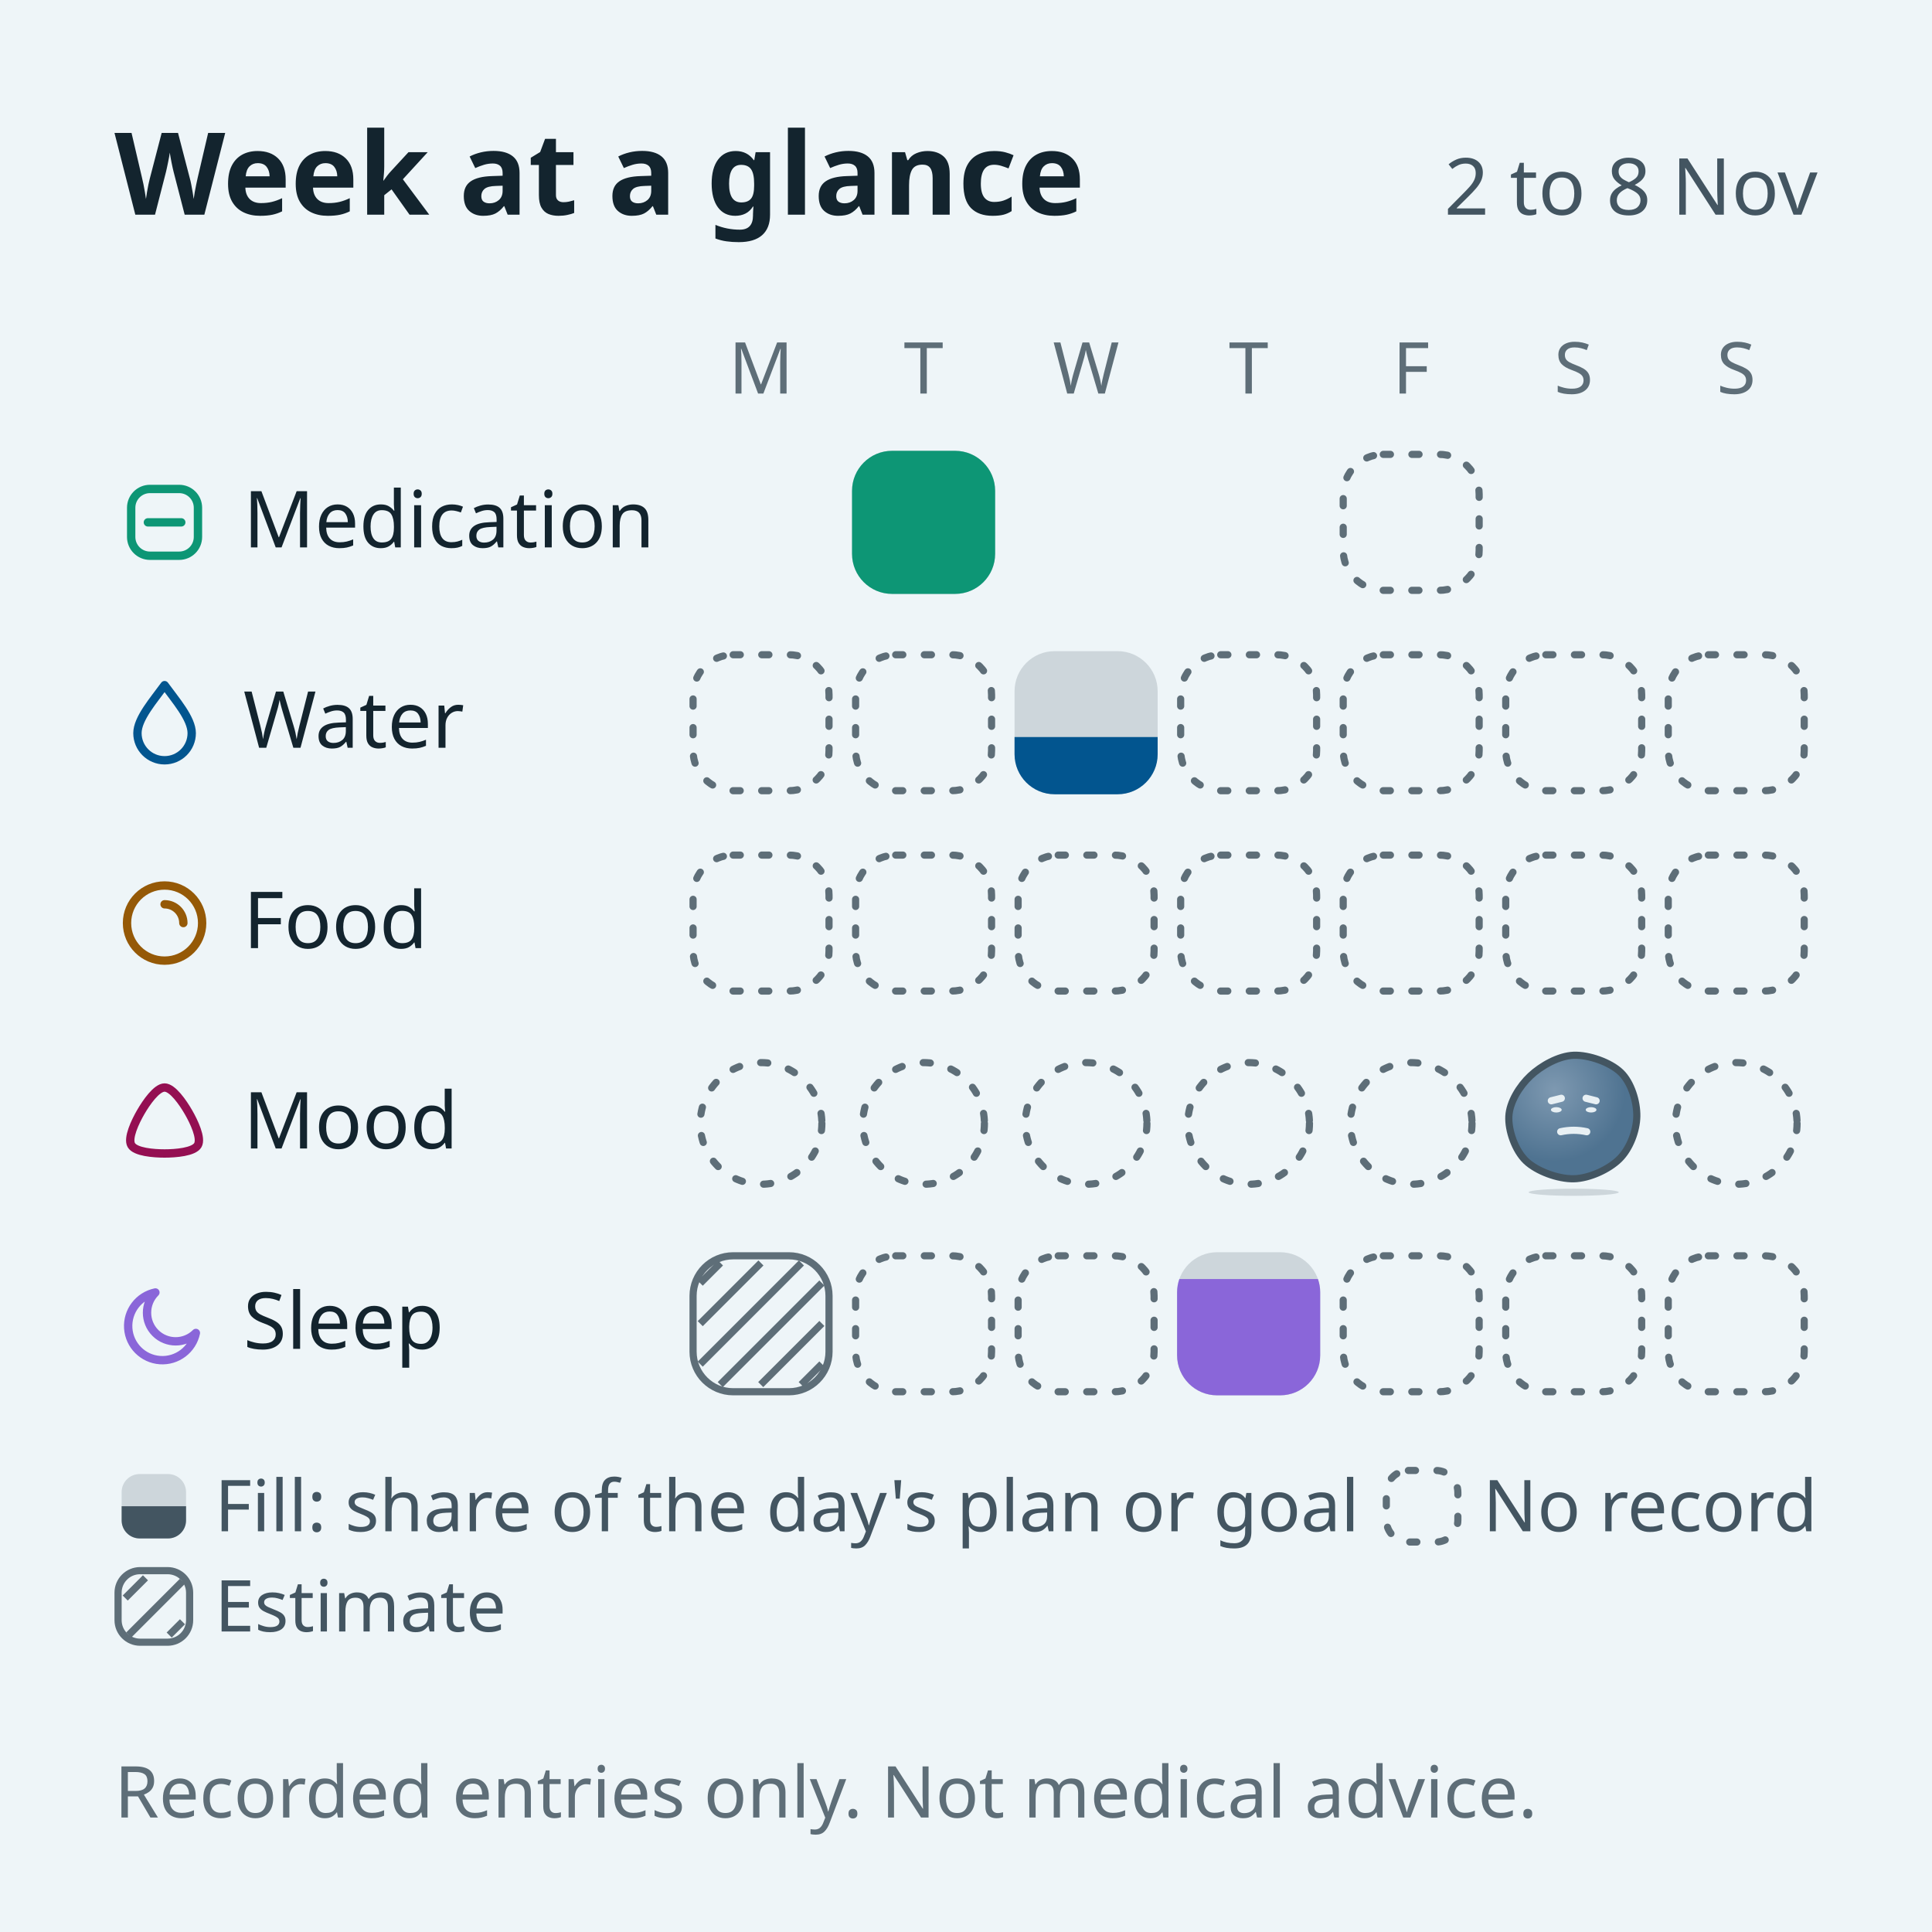
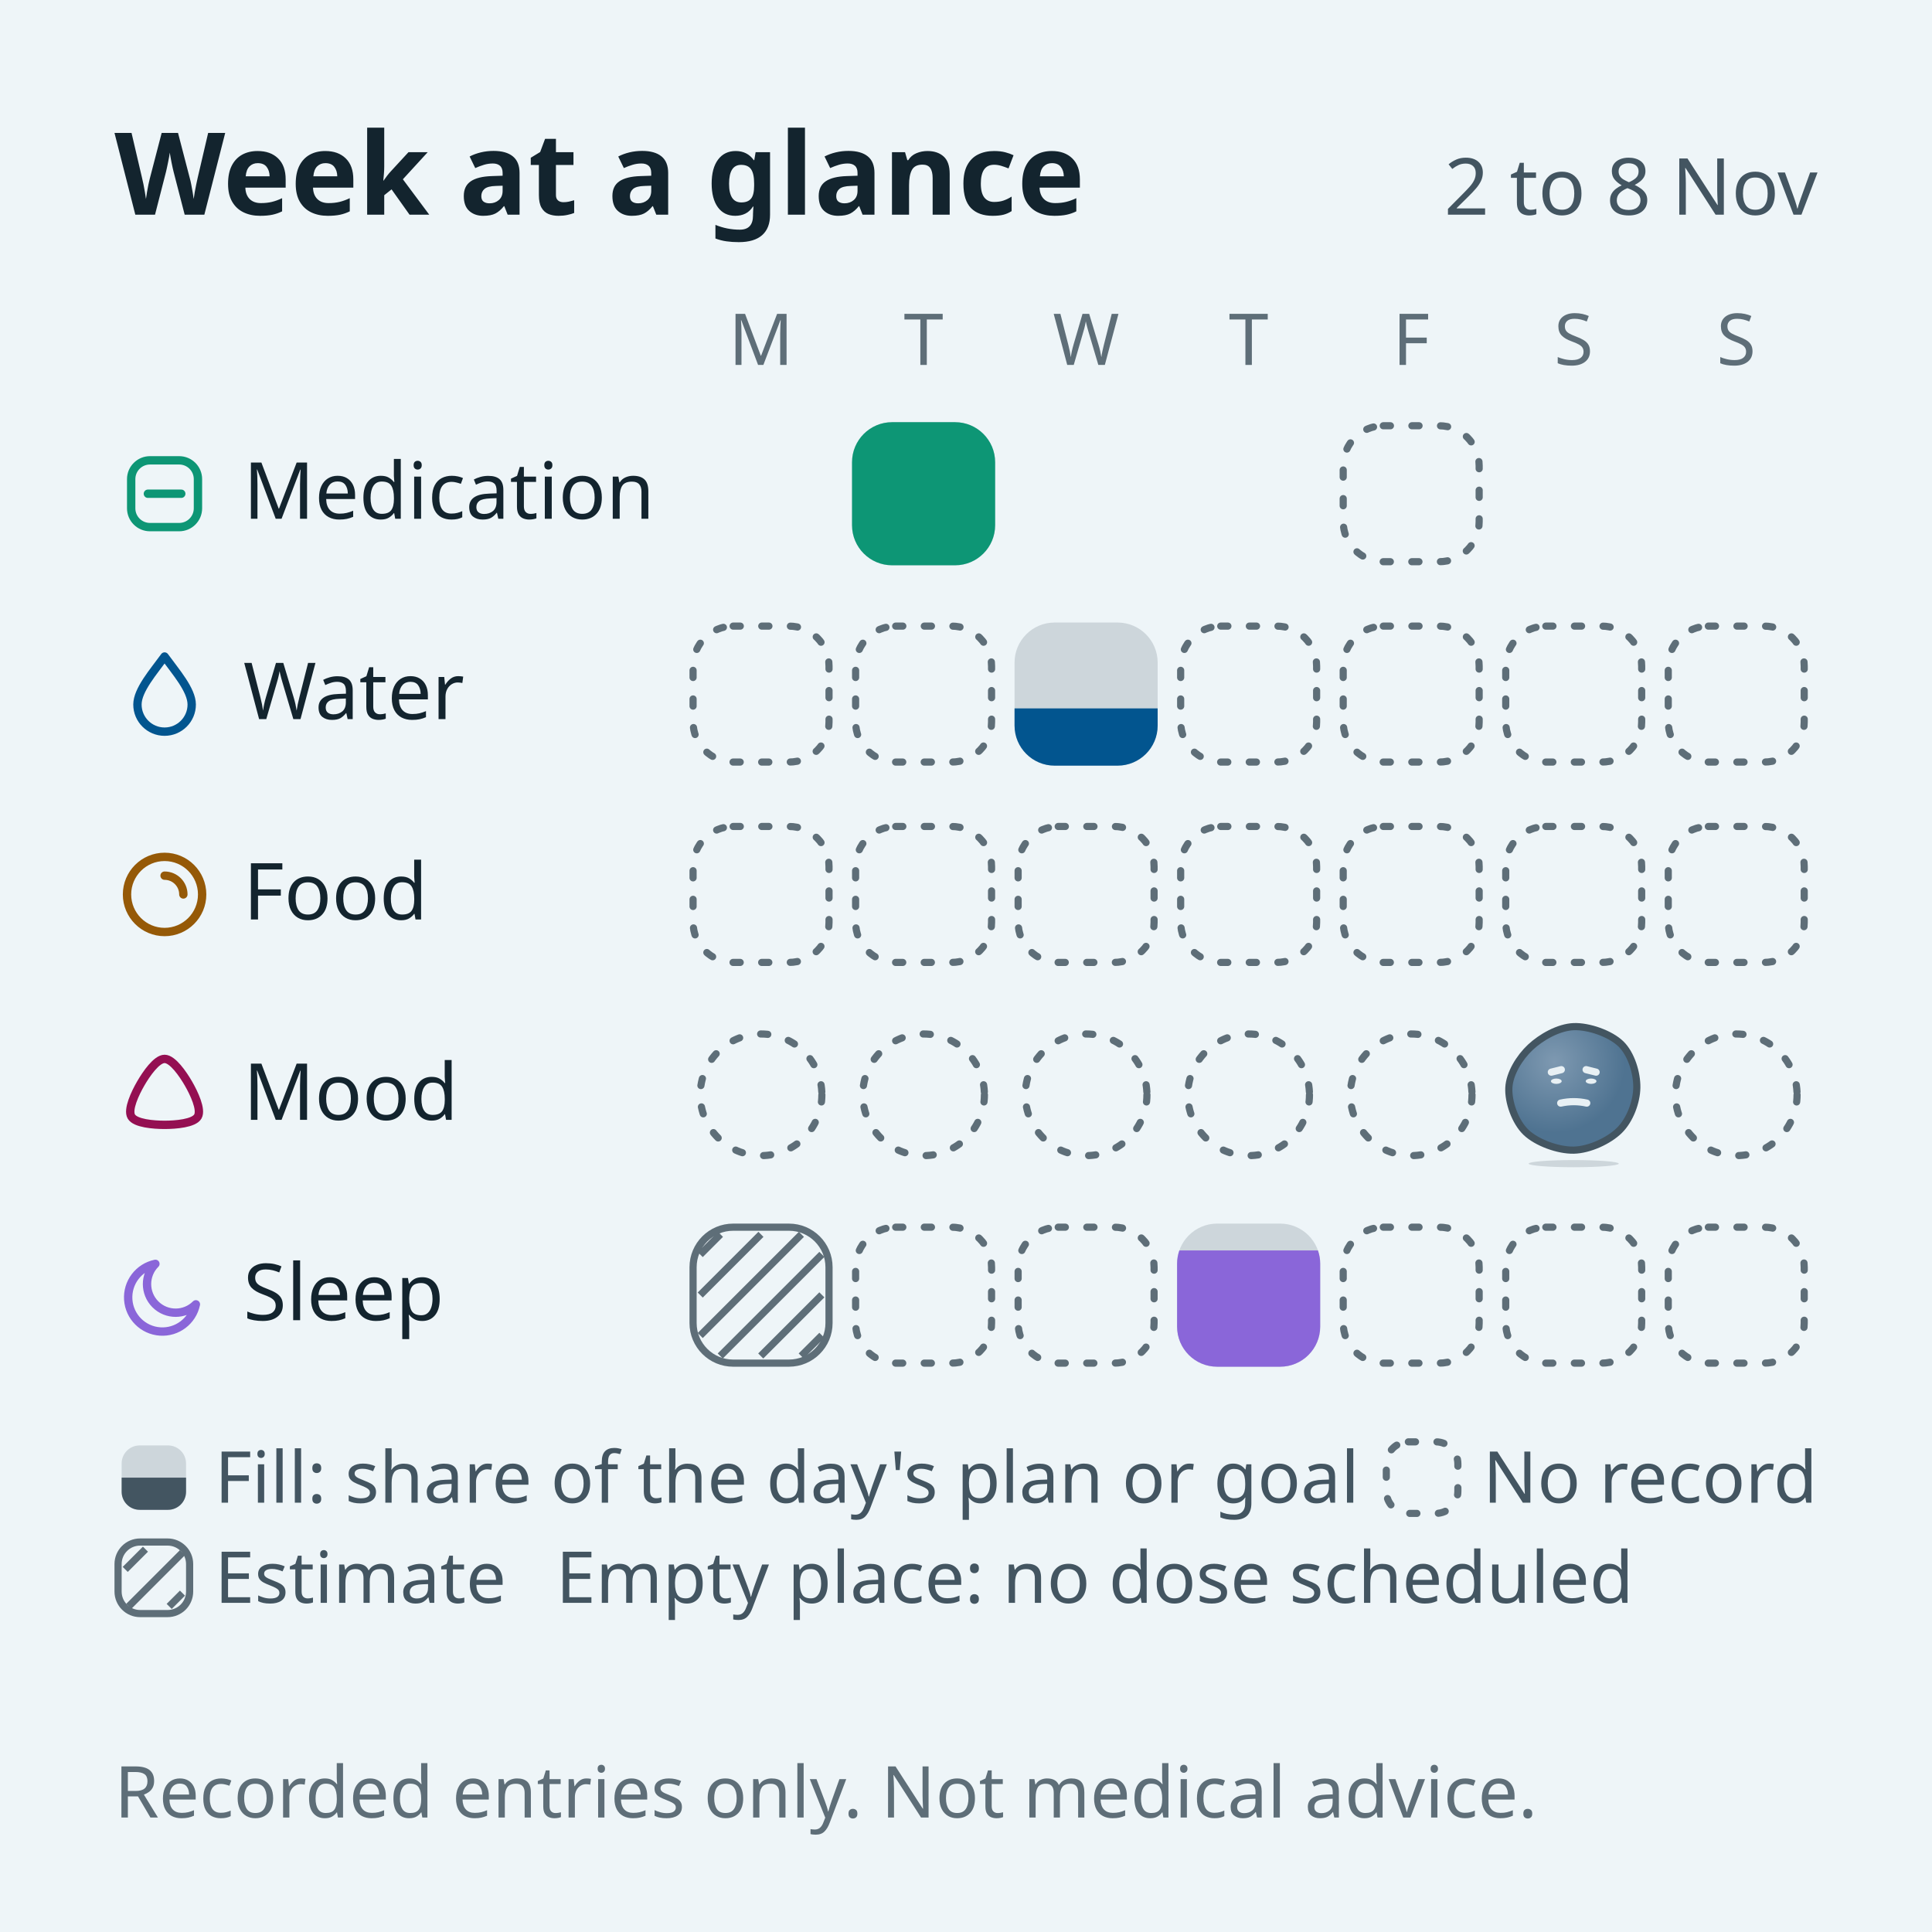
<svg xmlns="http://www.w3.org/2000/svg" width="1080" height="1080" viewBox="0 0 1080 1080">
  <defs>
-     <radialGradient id="g1" gradientUnits="userSpaceOnUse" cx="868.91" cy="609.6" r="39.6">
+     <radialGradient id="g1" gradientUnits="userSpaceOnUse" cx="868.91" cy="593.6" r="39.6">
      <stop offset="0" stop-color="#7e99b1" />
      <stop offset="1" stop-color="#4f7391" />
    </radialGradient>
  </defs>
  <rect width="1080" height="1080" fill="#eef5f8" />
  <text x="64" y="120" font-family="Geologica" font-weight="600" font-size="64" fill="#13242e">Week at a glance</text>
  <text x="1016" y="120" font-family="IBM Plex Sans" font-weight="500" font-size="44" fill="#435561" text-anchor="end">2 to 8 Nov</text>
-   <text x="425.43" y="220" font-family="IBM Plex Sans" font-weight="500" font-size="40" fill="#5e6e78" text-anchor="middle">M</text>
-   <text x="516.29" y="220" font-family="IBM Plex Sans" font-weight="500" font-size="40" fill="#5e6e78" text-anchor="middle">T</text>
-   <text x="607.14" y="220" font-family="IBM Plex Sans" font-weight="500" font-size="40" fill="#5e6e78" text-anchor="middle">W</text>
-   <text x="698" y="220" font-family="IBM Plex Sans" font-weight="500" font-size="40" fill="#5e6e78" text-anchor="middle">T</text>
-   <text x="788.86" y="220" font-family="IBM Plex Sans" font-weight="500" font-size="40" fill="#5e6e78" text-anchor="middle">F</text>
-   <text x="879.71" y="220" font-family="IBM Plex Sans" font-weight="500" font-size="40" fill="#5e6e78" text-anchor="middle">S</text>
-   <text x="970.57" y="220" font-family="IBM Plex Sans" font-weight="500" font-size="40" fill="#5e6e78" text-anchor="middle">S</text>
+   <text x="425.43" y="204" font-family="IBM Plex Sans" font-weight="500" font-size="40" fill="#5e6e78" text-anchor="middle">M</text>
+   <text x="516.29" y="204" font-family="IBM Plex Sans" font-weight="500" font-size="40" fill="#5e6e78" text-anchor="middle">T</text>
+   <text x="607.14" y="204" font-family="IBM Plex Sans" font-weight="500" font-size="40" fill="#5e6e78" text-anchor="middle">W</text>
+   <text x="698" y="204" font-family="IBM Plex Sans" font-weight="500" font-size="40" fill="#5e6e78" text-anchor="middle">T</text>
+   <text x="788.86" y="204" font-family="IBM Plex Sans" font-weight="500" font-size="40" fill="#5e6e78" text-anchor="middle">F</text>
+   <text x="879.71" y="204" font-family="IBM Plex Sans" font-weight="500" font-size="40" fill="#5e6e78" text-anchor="middle">S</text>
+   <text x="970.57" y="204" font-family="IBM Plex Sans" font-weight="500" font-size="40" fill="#5e6e78" text-anchor="middle">S</text>
  <g>
-     <rect x="73.33" y="273.33" width="37.33" height="37.33" rx="10.5" fill="none" stroke="#0d9675" stroke-width="4.67" stroke-linecap="round" stroke-linejoin="round" />
-     <line x1="82.67" y1="292" x2="101.33" y2="292" stroke="#0d9675" stroke-width="4.67" stroke-linecap="round" stroke-linejoin="round" />
+     <rect x="73.33" y="257.33" width="37.33" height="37.33" rx="10.5" fill="none" stroke="#0d9675" stroke-width="4.67" stroke-linecap="round" stroke-linejoin="round" />
+     <line x1="82.67" y1="276" x2="101.33" y2="276" stroke="#0d9675" stroke-width="4.67" stroke-linecap="round" stroke-linejoin="round" />
  </g>
-   <text x="136" y="306" font-family="IBM Plex Sans" font-weight="500" font-size="44" fill="#13242e">Medication</text>
+   <text x="136" y="290" font-family="IBM Plex Sans" font-weight="500" font-size="44" fill="#13242e">Medication</text>
  <g>
-     <rect x="476.29" y="252" width="80" height="80" rx="22.4" fill="#cdd6db" />
-     <path d="M498.69 252 L533.89 252 A22.4 22.4 0 0 1 556.29 274.4 L556.29 309.6 A22.4 22.4 0 0 1 533.89 332 L498.69 332 A22.4 22.4 0 0 1 476.29 309.6 L476.29 274.4 A22.4 22.4 0 0 1 498.69 252 Z" fill="#0d9675" />
+     <rect x="476.29" y="236" width="80" height="80" rx="22.4" fill="#cdd6db" />
+     <path d="M498.69 236 L533.89 236 A22.4 22.4 0 0 1 556.29 258.4 L556.29 293.6 A22.4 22.4 0 0 1 533.89 316 L498.69 316 A22.4 22.4 0 0 1 476.29 293.6 L476.29 258.4 A22.4 22.4 0 0 1 498.69 236 Z" fill="#0d9675" />
  </g>
  <g>
-     <rect x="750.86" y="254" width="76" height="76" rx="22.4" fill="none" stroke="#5e6e78" stroke-width="4" stroke-linecap="round" stroke-linejoin="round" stroke-dasharray="4 12" />
+     <rect x="750.86" y="238" width="76" height="76" rx="22.4" fill="none" stroke="#5e6e78" stroke-width="4" stroke-linecap="round" stroke-linejoin="round" stroke-dasharray="4 12" />
  </g>
  <g>
-     <path d="M92 383 C85.93 391.4 76.83 401.67 76.83 409.83 A15.17 15.17 0 0 0 107.17 409.83 C107.17 401.67 98.07 391.4 92 383 Z" fill="none" stroke="#02558f" stroke-width="4.67" stroke-linecap="round" stroke-linejoin="round" />
+     <path d="M92 367 C85.93 375.4 76.83 385.67 76.83 393.83 A15.17 15.17 0 0 0 107.17 393.83 C107.17 385.67 98.07 375.4 92 367 Z" fill="none" stroke="#02558f" stroke-width="4.67" stroke-linecap="round" stroke-linejoin="round" />
  </g>
-   <text x="136" y="418" font-family="IBM Plex Sans" font-weight="500" font-size="44" fill="#13242e">Water</text>
+   <text x="136" y="402" font-family="IBM Plex Sans" font-weight="500" font-size="44" fill="#13242e">Water</text>
  <g>
-     <rect x="387.43" y="366" width="76" height="76" rx="22.4" fill="none" stroke="#5e6e78" stroke-width="4" stroke-linecap="round" stroke-linejoin="round" stroke-dasharray="4 12" />
+     <rect x="387.43" y="350" width="76" height="76" rx="22.4" fill="none" stroke="#5e6e78" stroke-width="4" stroke-linecap="round" stroke-linejoin="round" stroke-dasharray="4 12" />
  </g>
  <g>
-     <rect x="478.29" y="366" width="76" height="76" rx="22.4" fill="none" stroke="#5e6e78" stroke-width="4" stroke-linecap="round" stroke-linejoin="round" stroke-dasharray="4 12" />
+     <rect x="478.29" y="350" width="76" height="76" rx="22.4" fill="none" stroke="#5e6e78" stroke-width="4" stroke-linecap="round" stroke-linejoin="round" stroke-dasharray="4 12" />
  </g>
  <g>
-     <rect x="567.14" y="364" width="80" height="80" rx="22.4" fill="#cdd6db" />
-     <path d="M567.14 412 L647.14 412 L647.14 421.6 A22.4 22.4 0 0 1 624.74 444 L589.54 444 A22.4 22.4 0 0 1 567.14 421.6 Z" fill="#02558f" />
+     <rect x="567.14" y="348" width="80" height="80" rx="22.4" fill="#cdd6db" />
+     <path d="M567.14 396 L647.14 396 L647.14 405.6 A22.4 22.4 0 0 1 624.74 428 L589.54 428 A22.4 22.4 0 0 1 567.14 405.6 Z" fill="#02558f" />
  </g>
  <g>
-     <rect x="660" y="366" width="76" height="76" rx="22.4" fill="none" stroke="#5e6e78" stroke-width="4" stroke-linecap="round" stroke-linejoin="round" stroke-dasharray="4 12" />
+     <rect x="660" y="350" width="76" height="76" rx="22.4" fill="none" stroke="#5e6e78" stroke-width="4" stroke-linecap="round" stroke-linejoin="round" stroke-dasharray="4 12" />
  </g>
  <g>
-     <rect x="750.86" y="366" width="76" height="76" rx="22.4" fill="none" stroke="#5e6e78" stroke-width="4" stroke-linecap="round" stroke-linejoin="round" stroke-dasharray="4 12" />
+     <rect x="750.86" y="350" width="76" height="76" rx="22.4" fill="none" stroke="#5e6e78" stroke-width="4" stroke-linecap="round" stroke-linejoin="round" stroke-dasharray="4 12" />
  </g>
  <g>
-     <rect x="841.71" y="366" width="76" height="76" rx="22.4" fill="none" stroke="#5e6e78" stroke-width="4" stroke-linecap="round" stroke-linejoin="round" stroke-dasharray="4 12" />
+     <rect x="841.71" y="350" width="76" height="76" rx="22.4" fill="none" stroke="#5e6e78" stroke-width="4" stroke-linecap="round" stroke-linejoin="round" stroke-dasharray="4 12" />
  </g>
  <g>
-     <rect x="932.57" y="366" width="76" height="76" rx="22.4" fill="none" stroke="#5e6e78" stroke-width="4" stroke-linecap="round" stroke-linejoin="round" stroke-dasharray="4 12" />
+     <rect x="932.57" y="350" width="76" height="76" rx="22.4" fill="none" stroke="#5e6e78" stroke-width="4" stroke-linecap="round" stroke-linejoin="round" stroke-dasharray="4 12" />
  </g>
  <g>
-     <circle cx="92" cy="516" r="21" fill="none" stroke="#955907" stroke-width="4.67" stroke-linecap="round" stroke-linejoin="round" />
-     <path d="M92 505.5 A10.5 10.5 0 0 1 102.5 516" fill="none" stroke="#955907" stroke-width="4.67" stroke-linecap="round" stroke-linejoin="round" />
+     <circle cx="92" cy="500" r="21" fill="none" stroke="#955907" stroke-width="4.67" stroke-linecap="round" stroke-linejoin="round" />
+     <path d="M92 489.5 A10.5 10.5 0 0 1 102.5 500" fill="none" stroke="#955907" stroke-width="4.67" stroke-linecap="round" stroke-linejoin="round" />
  </g>
-   <text x="136" y="530" font-family="IBM Plex Sans" font-weight="500" font-size="44" fill="#13242e">Food</text>
+   <text x="136" y="514" font-family="IBM Plex Sans" font-weight="500" font-size="44" fill="#13242e">Food</text>
  <g>
-     <rect x="387.43" y="478" width="76" height="76" rx="22.4" fill="none" stroke="#5e6e78" stroke-width="4" stroke-linecap="round" stroke-linejoin="round" stroke-dasharray="4 12" />
+     <rect x="387.43" y="462" width="76" height="76" rx="22.4" fill="none" stroke="#5e6e78" stroke-width="4" stroke-linecap="round" stroke-linejoin="round" stroke-dasharray="4 12" />
  </g>
  <g>
-     <rect x="478.29" y="478" width="76" height="76" rx="22.4" fill="none" stroke="#5e6e78" stroke-width="4" stroke-linecap="round" stroke-linejoin="round" stroke-dasharray="4 12" />
+     <rect x="478.29" y="462" width="76" height="76" rx="22.4" fill="none" stroke="#5e6e78" stroke-width="4" stroke-linecap="round" stroke-linejoin="round" stroke-dasharray="4 12" />
  </g>
  <g>
-     <rect x="569.14" y="478" width="76" height="76" rx="22.4" fill="none" stroke="#5e6e78" stroke-width="4" stroke-linecap="round" stroke-linejoin="round" stroke-dasharray="4 12" />
+     <rect x="569.14" y="462" width="76" height="76" rx="22.4" fill="none" stroke="#5e6e78" stroke-width="4" stroke-linecap="round" stroke-linejoin="round" stroke-dasharray="4 12" />
  </g>
  <g>
-     <rect x="660" y="478" width="76" height="76" rx="22.4" fill="none" stroke="#5e6e78" stroke-width="4" stroke-linecap="round" stroke-linejoin="round" stroke-dasharray="4 12" />
+     <rect x="660" y="462" width="76" height="76" rx="22.4" fill="none" stroke="#5e6e78" stroke-width="4" stroke-linecap="round" stroke-linejoin="round" stroke-dasharray="4 12" />
  </g>
  <g>
-     <rect x="750.86" y="478" width="76" height="76" rx="22.4" fill="none" stroke="#5e6e78" stroke-width="4" stroke-linecap="round" stroke-linejoin="round" stroke-dasharray="4 12" />
+     <rect x="750.86" y="462" width="76" height="76" rx="22.4" fill="none" stroke="#5e6e78" stroke-width="4" stroke-linecap="round" stroke-linejoin="round" stroke-dasharray="4 12" />
  </g>
  <g>
-     <rect x="841.71" y="478" width="76" height="76" rx="22.4" fill="none" stroke="#5e6e78" stroke-width="4" stroke-linecap="round" stroke-linejoin="round" stroke-dasharray="4 12" />
+     <rect x="841.71" y="462" width="76" height="76" rx="22.4" fill="none" stroke="#5e6e78" stroke-width="4" stroke-linecap="round" stroke-linejoin="round" stroke-dasharray="4 12" />
  </g>
  <g>
-     <rect x="932.57" y="478" width="76" height="76" rx="22.4" fill="none" stroke="#5e6e78" stroke-width="4" stroke-linecap="round" stroke-linejoin="round" stroke-dasharray="4 12" />
+     <rect x="932.57" y="462" width="76" height="76" rx="22.4" fill="none" stroke="#5e6e78" stroke-width="4" stroke-linecap="round" stroke-linejoin="round" stroke-dasharray="4 12" />
  </g>
  <g>
-     <path d="M92 607.93 C96.45 607.93 102.24 616.33 105.34 621.7 C108.44 627.07 112.81 636.28 110.59 640.13 C108.37 643.98 98.2 644.8 92 644.8 C85.8 644.8 75.63 643.98 73.41 640.13 C71.19 636.28 75.56 627.07 78.66 621.7 C81.76 616.33 87.55 607.93 92 607.93 Z" fill="none" stroke="#940f52" stroke-width="4.67" stroke-linecap="round" stroke-linejoin="round" />
+     <path d="M92 591.93 C96.45 591.93 102.24 600.33 105.34 605.7 C108.44 611.07 112.81 620.28 110.59 624.13 C108.37 627.98 98.2 628.8 92 628.8 C85.8 628.8 75.63 627.98 73.41 624.13 C71.19 620.28 75.56 611.07 78.66 605.7 C81.76 600.33 87.55 591.93 92 591.93 Z" fill="none" stroke="#940f52" stroke-width="4.67" stroke-linecap="round" stroke-linejoin="round" />
  </g>
-   <text x="136" y="642" font-family="IBM Plex Sans" font-weight="500" font-size="44" fill="#13242e">Mood</text>
+   <text x="136" y="626" font-family="IBM Plex Sans" font-weight="500" font-size="44" fill="#13242e">Mood</text>
  <g>
-     <circle cx="425.43" cy="628" r="34" fill="none" stroke="#5e6e78" stroke-width="4" stroke-linecap="round" stroke-linejoin="round" stroke-dasharray="4 12" />
+     <circle cx="425.43" cy="612" r="34" fill="none" stroke="#5e6e78" stroke-width="4" stroke-linecap="round" stroke-linejoin="round" stroke-dasharray="4 12" />
  </g>
  <g>
-     <circle cx="516.29" cy="628" r="34" fill="none" stroke="#5e6e78" stroke-width="4" stroke-linecap="round" stroke-linejoin="round" stroke-dasharray="4 12" />
+     <circle cx="516.29" cy="612" r="34" fill="none" stroke="#5e6e78" stroke-width="4" stroke-linecap="round" stroke-linejoin="round" stroke-dasharray="4 12" />
  </g>
  <g>
-     <circle cx="607.14" cy="628" r="34" fill="none" stroke="#5e6e78" stroke-width="4" stroke-linecap="round" stroke-linejoin="round" stroke-dasharray="4 12" />
+     <circle cx="607.14" cy="612" r="34" fill="none" stroke="#5e6e78" stroke-width="4" stroke-linecap="round" stroke-linejoin="round" stroke-dasharray="4 12" />
  </g>
  <g>
-     <circle cx="698" cy="628" r="34" fill="none" stroke="#5e6e78" stroke-width="4" stroke-linecap="round" stroke-linejoin="round" stroke-dasharray="4 12" />
+     <circle cx="698" cy="612" r="34" fill="none" stroke="#5e6e78" stroke-width="4" stroke-linecap="round" stroke-linejoin="round" stroke-dasharray="4 12" />
  </g>
  <g>
-     <circle cx="788.86" cy="628" r="34" fill="none" stroke="#5e6e78" stroke-width="4" stroke-linecap="round" stroke-linejoin="round" stroke-dasharray="4 12" />
+     <circle cx="788.86" cy="612" r="34" fill="none" stroke="#5e6e78" stroke-width="4" stroke-linecap="round" stroke-linejoin="round" stroke-dasharray="4 12" />
  </g>
  <g>
-     <ellipse cx="879.71" cy="666.48" rx="25.2" ry="2" fill="#cdd6db" />
-     <path d="M914.99 624 C914.86 632.06 911.15 642.05 905.27 647.87 C899.39 653.7 888.43 658.76 879.71 658.94 C871 659.11 859.04 654.75 853 648.93 C846.95 643.11 843.04 631.91 843.46 624 C843.87 616.09 849.42 607.13 855.47 601.45 C861.51 595.77 871.28 590.22 879.71 589.9 C888.14 589.58 900.17 593.83 906.05 599.51 C911.93 605.19 915.12 615.94 914.99 624 Z" fill="url(#g1)" stroke="#435561" stroke-width="4" stroke-linecap="round" stroke-linejoin="round" />
-     <ellipse cx="869.99" cy="620.4" rx="3" ry="1.5" fill="#e8f0f4" />
-     <ellipse cx="889.43" cy="620.4" rx="3" ry="1.5" fill="#e8f0f4" />
-     <path d="M872.43 632.64 Q879.71 631.02 887 632.64" fill="none" stroke="#e8f0f4" stroke-width="4" stroke-linecap="round" stroke-linejoin="round" />
-     <line x1="867.2" y1="615.34" x2="872.79" y2="613.94" stroke="#e8f0f4" stroke-width="4" stroke-linecap="round" stroke-linejoin="round" />
-     <line x1="892.23" y1="615.34" x2="886.64" y2="613.94" stroke="#e8f0f4" stroke-width="4" stroke-linecap="round" stroke-linejoin="round" />
+     <ellipse cx="879.71" cy="650.48" rx="25.2" ry="2" fill="#cdd6db" />
+     <path d="M914.99 608 C914.86 616.06 911.15 626.05 905.27 631.87 C899.39 637.7 888.43 642.76 879.71 642.94 C871 643.11 859.04 638.75 853 632.93 C846.95 627.11 843.04 615.91 843.46 608 C843.87 600.09 849.42 591.13 855.47 585.45 C861.51 579.77 871.28 574.22 879.71 573.9 C888.14 573.58 900.17 577.83 906.05 583.51 C911.93 589.19 915.12 599.94 914.99 608 Z" fill="url(#g1)" stroke="#435561" stroke-width="4" stroke-linecap="round" stroke-linejoin="round" />
+     <ellipse cx="869.99" cy="604.4" rx="3" ry="1.5" fill="#e8f0f4" />
+     <ellipse cx="889.43" cy="604.4" rx="3" ry="1.5" fill="#e8f0f4" />
+     <path d="M872.43 616.64 Q879.71 615.02 887 616.64" fill="none" stroke="#e8f0f4" stroke-width="4" stroke-linecap="round" stroke-linejoin="round" />
+     <line x1="867.2" y1="599.34" x2="872.79" y2="597.94" stroke="#e8f0f4" stroke-width="4" stroke-linecap="round" stroke-linejoin="round" />
+     <line x1="892.23" y1="599.34" x2="886.64" y2="597.94" stroke="#e8f0f4" stroke-width="4" stroke-linecap="round" stroke-linejoin="round" />
  </g>
  <g>
-     <circle cx="970.57" cy="628" r="34" fill="none" stroke="#5e6e78" stroke-width="4" stroke-linecap="round" stroke-linejoin="round" stroke-dasharray="4 12" />
+     <circle cx="970.57" cy="612" r="34" fill="none" stroke="#5e6e78" stroke-width="4" stroke-linecap="round" stroke-linejoin="round" stroke-dasharray="4 12" />
  </g>
  <g>
-     <path d="M109.5 745.13 A19.13 19.13 0 1 1 86.87 722.5 A15.4 15.4 0 0 0 109.5 745.13 Z" fill="none" stroke="#8a66d9" stroke-width="4.67" stroke-linecap="round" stroke-linejoin="round" />
+     <path d="M109.5 729.13 A19.13 19.13 0 1 1 86.87 706.5 A15.4 15.4 0 0 0 109.5 729.13 Z" fill="none" stroke="#8a66d9" stroke-width="4.67" stroke-linecap="round" stroke-linejoin="round" />
  </g>
-   <text x="136" y="754" font-family="IBM Plex Sans" font-weight="500" font-size="44" fill="#13242e">Sleep</text>
+   <text x="136" y="738" font-family="IBM Plex Sans" font-weight="500" font-size="44" fill="#13242e">Sleep</text>
  <g>
-     <rect x="387.43" y="702" width="76" height="76" rx="22.4" fill="none" stroke="#5e6e78" stroke-width="4" />
-     <line x1="391.43" y1="717.31" x2="402.74" y2="706" stroke="#5e6e78" stroke-width="4" />
-     <line x1="391.43" y1="739.94" x2="425.37" y2="706" stroke="#5e6e78" stroke-width="4" />
-     <line x1="391.43" y1="762.57" x2="448" y2="706" stroke="#5e6e78" stroke-width="4" />
-     <line x1="402.62" y1="774" x2="459.43" y2="717.2" stroke="#5e6e78" stroke-width="4" />
-     <line x1="425.25" y1="774" x2="459.43" y2="739.82" stroke="#5e6e78" stroke-width="4" />
-     <line x1="447.88" y1="774" x2="459.43" y2="762.45" stroke="#5e6e78" stroke-width="4" />
+     <rect x="387.43" y="686" width="76" height="76" rx="22.4" fill="none" stroke="#5e6e78" stroke-width="4" />
+     <line x1="391.43" y1="701.31" x2="402.74" y2="690" stroke="#5e6e78" stroke-width="4" />
+     <line x1="391.43" y1="723.94" x2="425.37" y2="690" stroke="#5e6e78" stroke-width="4" />
+     <line x1="391.43" y1="746.57" x2="448" y2="690" stroke="#5e6e78" stroke-width="4" />
+     <line x1="402.62" y1="758" x2="459.43" y2="701.2" stroke="#5e6e78" stroke-width="4" />
+     <line x1="425.25" y1="758" x2="459.43" y2="723.82" stroke="#5e6e78" stroke-width="4" />
+     <line x1="447.88" y1="758" x2="459.43" y2="746.45" stroke="#5e6e78" stroke-width="4" />
  </g>
  <g>
-     <rect x="478.29" y="702" width="76" height="76" rx="22.4" fill="none" stroke="#5e6e78" stroke-width="4" stroke-linecap="round" stroke-linejoin="round" stroke-dasharray="4 12" />
+     <rect x="478.29" y="686" width="76" height="76" rx="22.4" fill="none" stroke="#5e6e78" stroke-width="4" stroke-linecap="round" stroke-linejoin="round" stroke-dasharray="4 12" />
  </g>
  <g>
-     <rect x="569.14" y="702" width="76" height="76" rx="22.4" fill="none" stroke="#5e6e78" stroke-width="4" stroke-linecap="round" stroke-linejoin="round" stroke-dasharray="4 12" />
+     <rect x="569.14" y="686" width="76" height="76" rx="22.4" fill="none" stroke="#5e6e78" stroke-width="4" stroke-linecap="round" stroke-linejoin="round" stroke-dasharray="4 12" />
  </g>
  <g>
-     <rect x="658" y="700" width="80" height="80" rx="22.4" fill="#cdd6db" />
-     <path d="M659.26 715 L736.74 715 A22.4 22.4 0 0 1 738 722.4 L738 757.6 A22.4 22.4 0 0 1 715.6 780 L680.4 780 A22.4 22.4 0 0 1 658 757.6 L658 722.4 A22.4 22.4 0 0 1 659.26 715 Z" fill="#8a66d9" />
+     <rect x="658" y="684" width="80" height="80" rx="22.4" fill="#cdd6db" />
+     <path d="M659.26 699 L736.74 699 A22.4 22.4 0 0 1 738 706.4 L738 741.6 A22.4 22.4 0 0 1 715.6 764 L680.4 764 A22.4 22.4 0 0 1 658 741.6 L658 706.4 A22.4 22.4 0 0 1 659.26 699 Z" fill="#8a66d9" />
  </g>
  <g>
-     <rect x="750.86" y="702" width="76" height="76" rx="22.4" fill="none" stroke="#5e6e78" stroke-width="4" stroke-linecap="round" stroke-linejoin="round" stroke-dasharray="4 12" />
+     <rect x="750.86" y="686" width="76" height="76" rx="22.4" fill="none" stroke="#5e6e78" stroke-width="4" stroke-linecap="round" stroke-linejoin="round" stroke-dasharray="4 12" />
  </g>
  <g>
-     <rect x="841.71" y="702" width="76" height="76" rx="22.4" fill="none" stroke="#5e6e78" stroke-width="4" stroke-linecap="round" stroke-linejoin="round" stroke-dasharray="4 12" />
+     <rect x="841.71" y="686" width="76" height="76" rx="22.4" fill="none" stroke="#5e6e78" stroke-width="4" stroke-linecap="round" stroke-linejoin="round" stroke-dasharray="4 12" />
  </g>
  <g>
-     <rect x="932.57" y="702" width="76" height="76" rx="22.4" fill="none" stroke="#5e6e78" stroke-width="4" stroke-linecap="round" stroke-linejoin="round" stroke-dasharray="4 12" />
+     <rect x="932.57" y="686" width="76" height="76" rx="22.4" fill="none" stroke="#5e6e78" stroke-width="4" stroke-linecap="round" stroke-linejoin="round" stroke-dasharray="4 12" />
  </g>
  <g>
-     <rect x="68" y="824" width="36" height="36" rx="10.08" fill="#cdd6db" />
-     <path d="M68 842 L104 842 L104 849.92 A10.08 10.08 0 0 1 93.92 860 L78.08 860 A10.08 10.08 0 0 1 68 849.92 Z" fill="#435561" />
+     <rect x="68" y="808" width="36" height="36" rx="10.08" fill="#cdd6db" />
+     <path d="M68 826 L104 826 L104 833.92 A10.08 10.08 0 0 1 93.92 844 L78.08 844 A10.08 10.08 0 0 1 68 833.92 Z" fill="#435561" />
  </g>
-   <text x="120" y="856" font-family="IBM Plex Sans" font-weight="500" font-size="40" fill="#435561">Fill: share of the day's plan or goal</text>
+   <text x="120" y="840" font-family="IBM Plex Sans" font-weight="500" font-size="40" fill="#435561">Fill: share of the day's plan or goal</text>
  <g>
-     <rect x="774.96" y="822" width="40" height="40" rx="12.32" fill="none" stroke="#5e6e78" stroke-width="4" stroke-linecap="round" stroke-linejoin="round" stroke-dasharray="4 12" />
+     <rect x="774.96" y="806" width="40" height="40" rx="12.32" fill="none" stroke="#5e6e78" stroke-width="4" stroke-linecap="round" stroke-linejoin="round" stroke-dasharray="4 12" />
  </g>
-   <text x="828.96" y="856" font-family="IBM Plex Sans" font-weight="500" font-size="40" fill="#435561">No record</text>
+   <text x="828.96" y="840" font-family="IBM Plex Sans" font-weight="500" font-size="40" fill="#435561">No record</text>
  <g>
-     <rect x="66" y="878" width="40" height="40" rx="12.32" fill="none" stroke="#5e6e78" stroke-width="4" />
-     <line x1="70" y1="893.31" x2="81.31" y2="882" stroke="#5e6e78" stroke-width="4" />
-     <line x1="71.94" y1="914" x2="102" y2="883.94" stroke="#5e6e78" stroke-width="4" />
-     <line x1="94.57" y1="914" x2="102" y2="906.57" stroke="#5e6e78" stroke-width="4" />
+     <rect x="66" y="862" width="40" height="40" rx="12.32" fill="none" stroke="#5e6e78" stroke-width="4" />
+     <line x1="70" y1="877.31" x2="81.31" y2="866" stroke="#5e6e78" stroke-width="4" />
+     <line x1="71.94" y1="898" x2="102" y2="867.94" stroke="#5e6e78" stroke-width="4" />
+     <line x1="94.57" y1="898" x2="102" y2="890.57" stroke="#5e6e78" stroke-width="4" />
  </g>
-   <text x="120" y="912" font-family="IBM Plex Sans" font-weight="500" font-size="40" fill="#435561">Estimate</text>
+   <text x="120" y="896" font-family="IBM Plex Sans" font-weight="500" font-size="40" fill="#435561">Estimate</text>
+   <text x="310.76" y="896" font-family="IBM Plex Sans" font-weight="500" font-size="40" fill="#435561">Empty place: no dose scheduled</text>
  <text x="64" y="1016" font-family="IBM Plex Sans" font-weight="500" font-size="40" fill="#5e6e78">Recorded entries only. Not medical advice.</text>
</svg>
